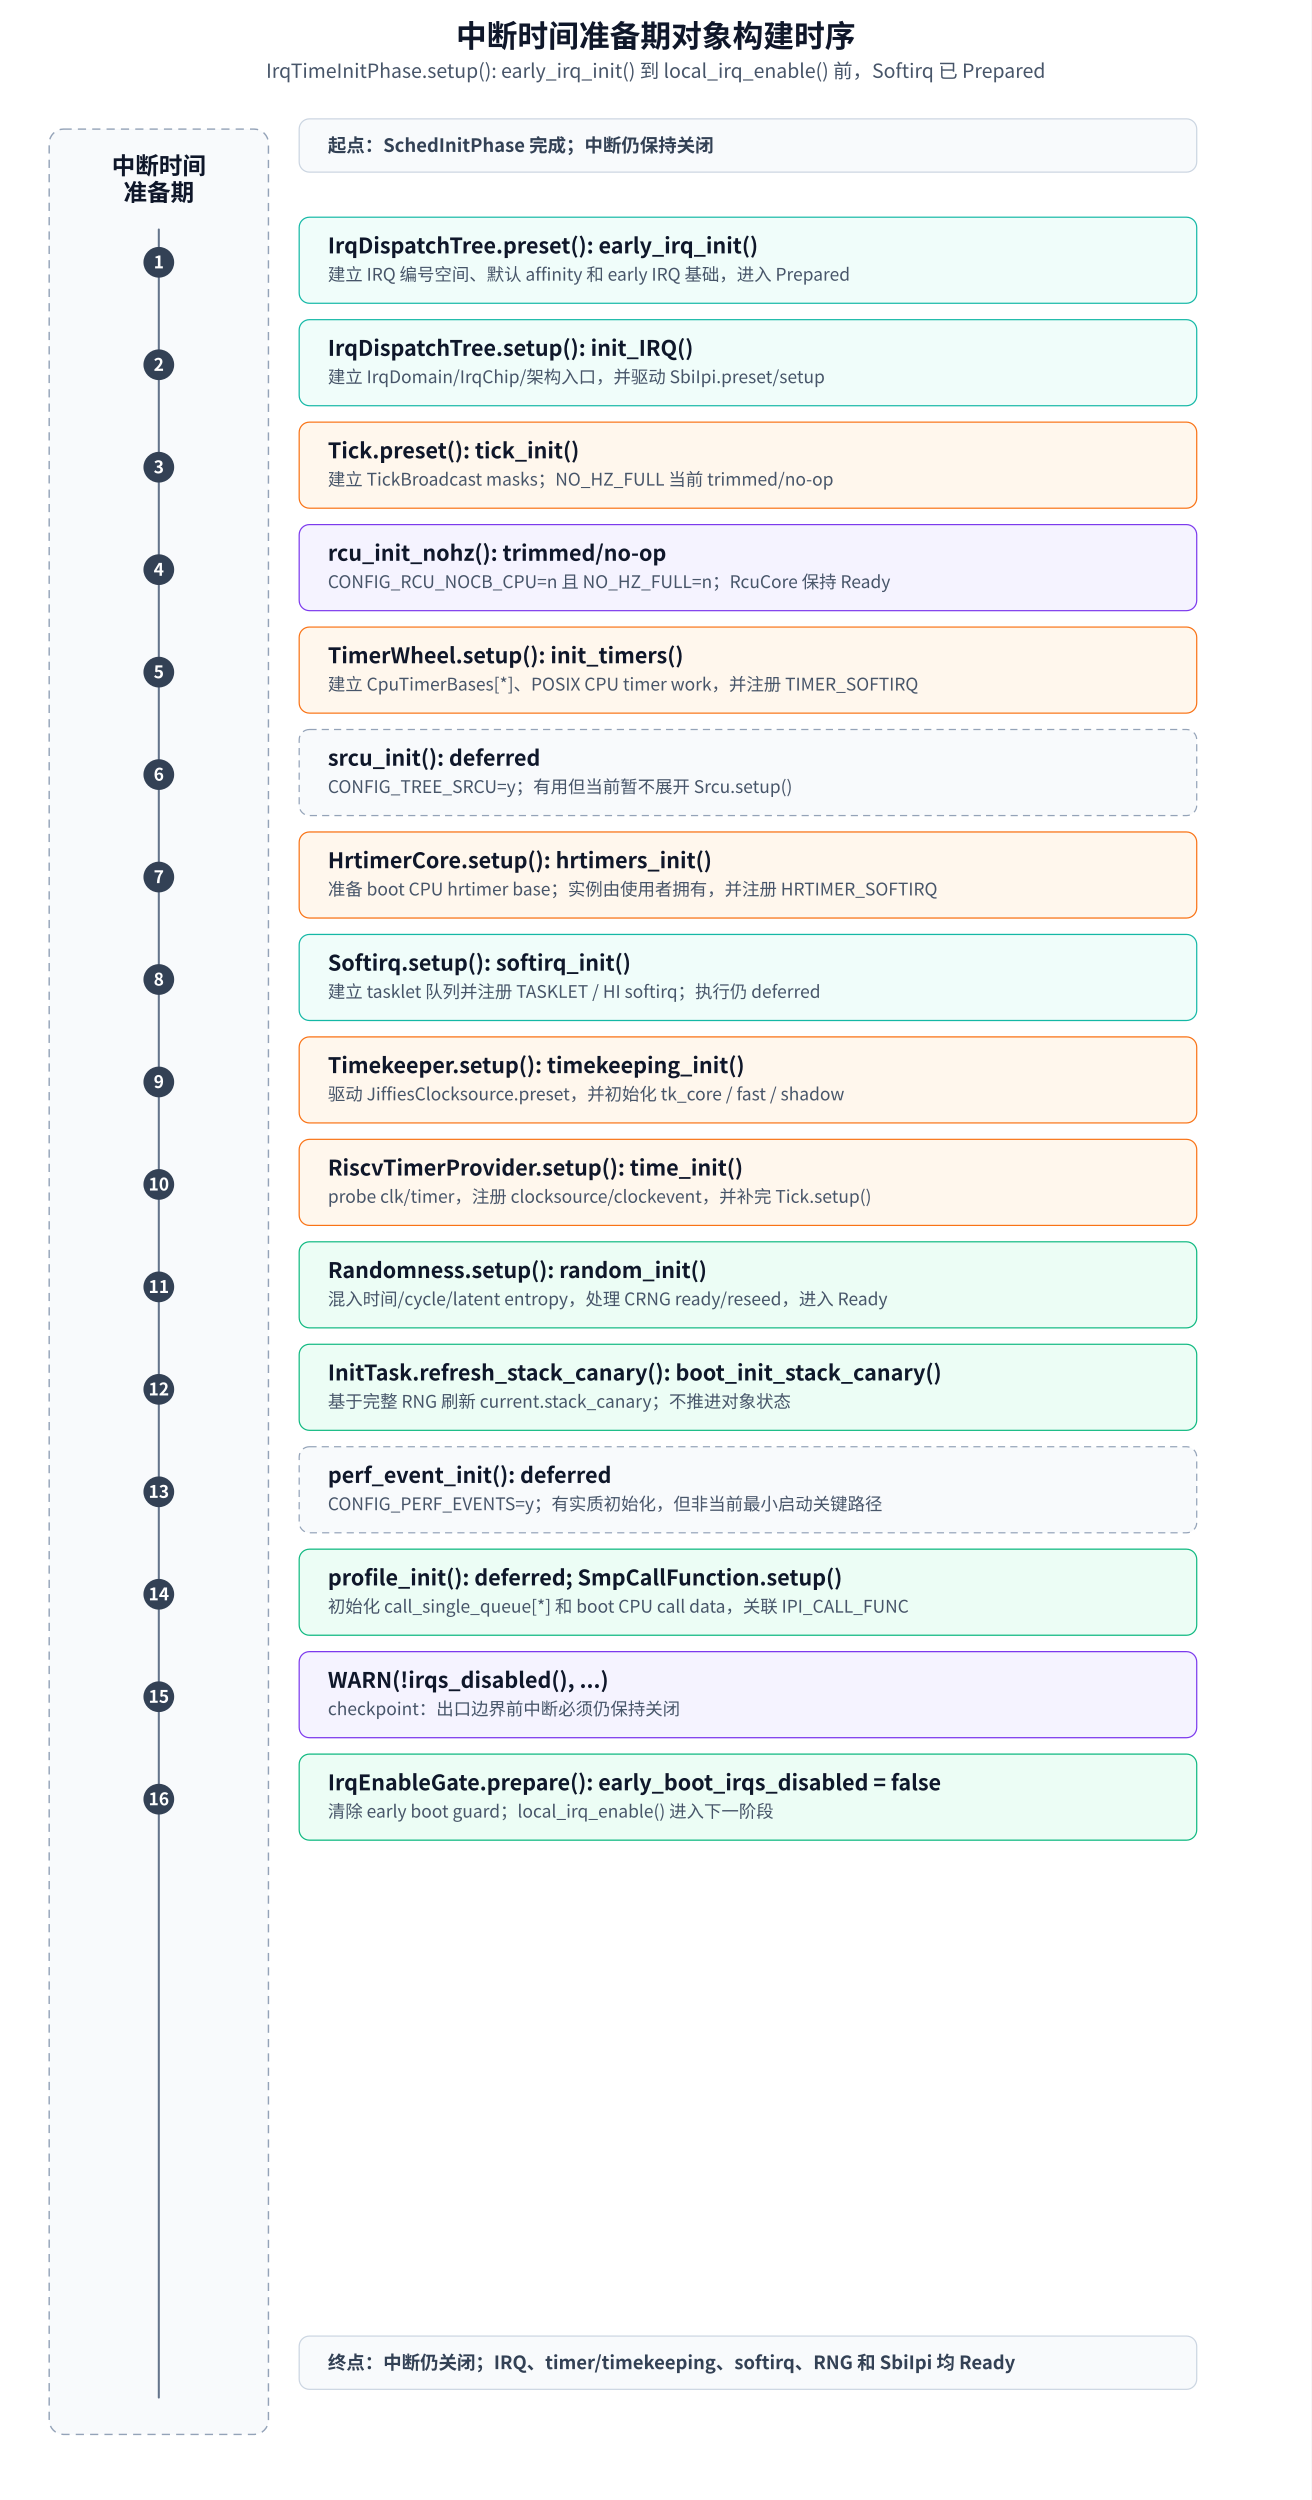
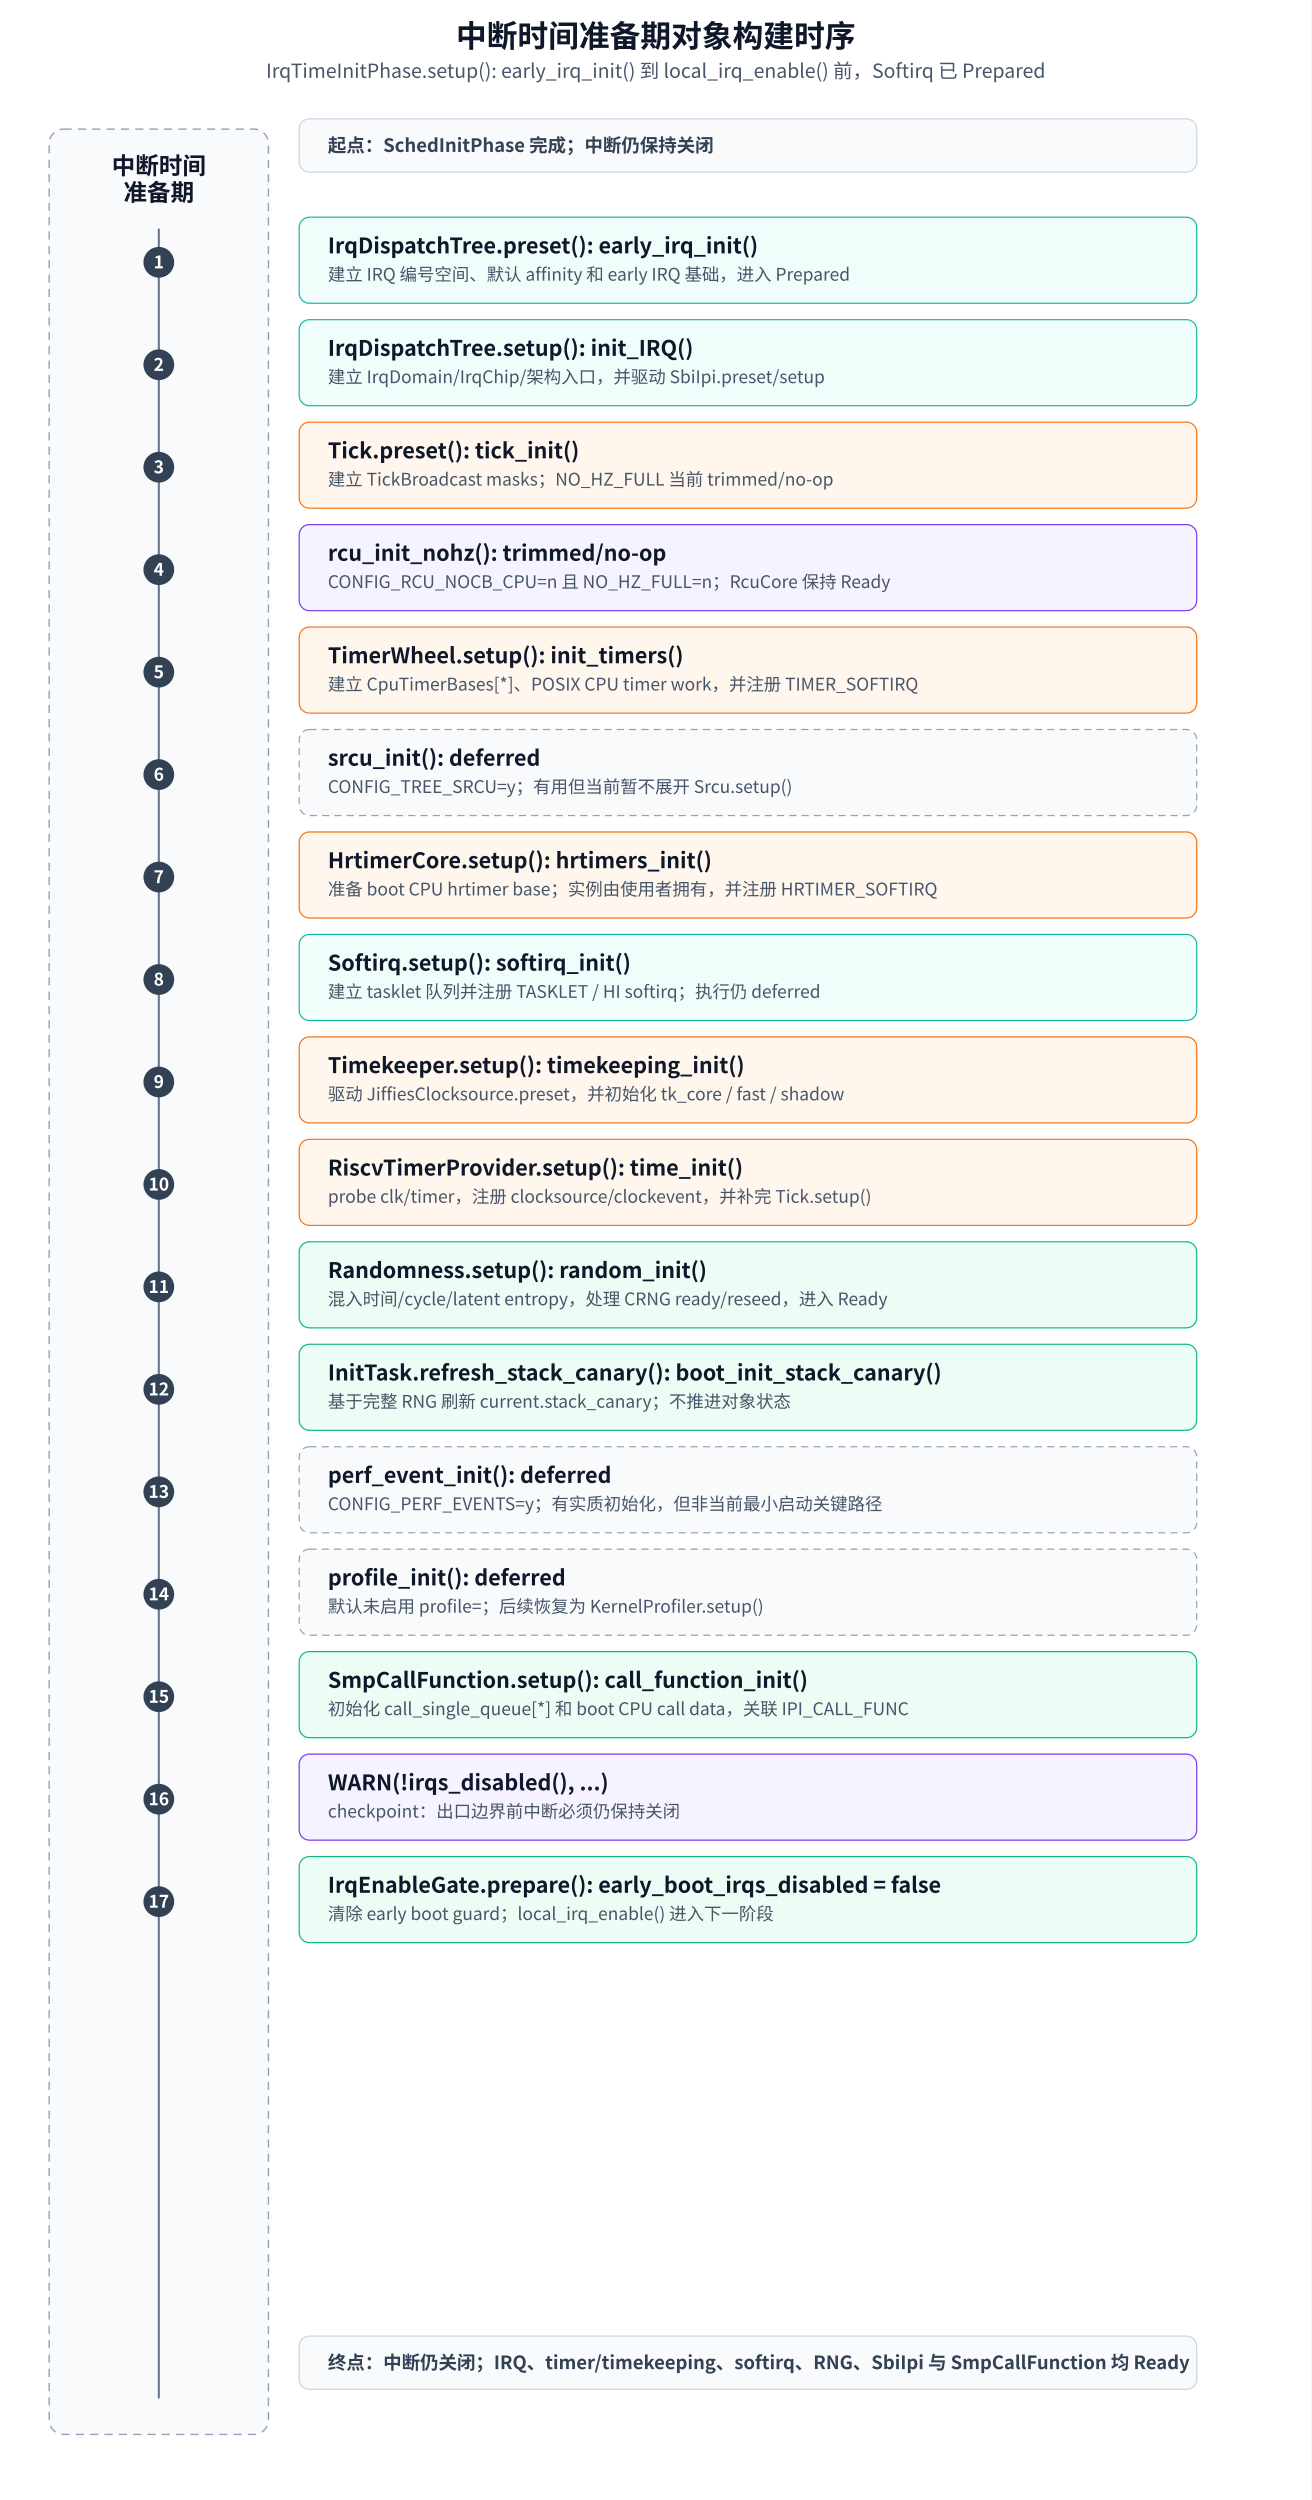
<svg xmlns="http://www.w3.org/2000/svg" width="1280" height="2440" viewBox="0 0 1280 2440" role="img" aria-labelledby="title desc">
  <defs>
    <style>
      text { font-family: "Microsoft YaHei", "Noto Sans CJK SC", "Source Han Sans SC", Arial, sans-serif; fill: #0f172a; }
      .title { font-size: 30px; font-weight: 600; }
      .subtitle { font-size: 19px; fill: #475569; }
      .lane { fill: #f8fafc; stroke: #94a3b8; stroke-width: 1.4; stroke-dasharray: 8 6; }
      .box { fill: #ffffff; stroke: #334155; stroke-width: 1.2; }
      .stage { fill: #f8fafc; stroke: #cbd5e1; stroke-width: 1.2; }
      .formal { fill: #ecfdf5; stroke: #10b981; }
      .irq { fill: #f0fdfa; stroke: #14b8a6; }
      .time { fill: #fff7ed; stroke: #f97316; }
      .checkpoint { fill: #f5f3ff; stroke: #7c3aed; }
      .deferred { fill: #f8fafc; stroke: #94a3b8; stroke-dasharray: 7 5; }
      .obj { font-size: 23px; font-weight: 600; dominant-baseline: middle; }
      .line1 { font-size: 21px; font-weight: 600; dominant-baseline: middle; }
      .line2 { font-size: 17px; fill: #475569; dominant-baseline: middle; }
      .boundary { font-size: 18px; font-weight: 600; fill: #334155; dominant-baseline: middle; }
      .num { font-size: 17px; font-weight: 600; fill: #ffffff; text-anchor: middle; dominant-baseline: middle; }
      .timeline { stroke: #64748b; stroke-width: 2; stroke-linecap: round; }
      .dot { fill: #334155; }
    </style>
  </defs>
  <rect x="0" y="0" width="1280" height="2440" fill="#ffffff" />
  <text x="640" y="46" text-anchor="middle" class="title">中断时间准备期对象构建时序</text>
  <text x="640" y="76" text-anchor="middle" class="subtitle">IrqTimeInitPhase.setup(): early_irq_init() 到 local_irq_enable() 前，Softirq 已 Prepared</text>
  <rect x="48" y="126" width="214" height="2250" rx="14" class="lane" />
  <text x="155" y="162" text-anchor="middle" class="obj">中断时间</text>
  <text x="155" y="188" text-anchor="middle" class="obj">准备期</text>
  <line x1="155" y1="224" x2="155" y2="2340" class="timeline" />
  <rect x="292" y="116" width="876" height="52" rx="10" class="stage" />
  <text x="320" y="142" class="boundary">起点：SchedInitPhase 完成；中断仍保持关闭</text>
  <g transform="translate(0 -48)">
    <g transform="translate(0 56)">
      <circle cx="155" cy="248" r="15" class="dot" />
      <text x="155" y="248" class="num">1</text>
      <rect x="292" y="204" width="876" height="84" rx="10" class="box irq" />
      <text x="320" y="232" class="line1">IrqDispatchTree.preset(): early_irq_init()</text>
      <text x="320" y="260" class="line2">建立 IRQ 编号空间、默认 affinity 和 early IRQ 基础，进入 Prepared</text>
    </g>
    <g transform="translate(0 156)">
      <circle cx="155" cy="248" r="15" class="dot" />
      <text x="155" y="248" class="num">2</text>
      <rect x="292" y="204" width="876" height="84" rx="10" class="box irq" />
      <text x="320" y="232" class="line1">IrqDispatchTree.setup(): init_IRQ()</text>
      <text x="320" y="260" class="line2">建立 IrqDomain/IrqChip/架构入口，并驱动 SbiIpi.preset/setup</text>
    </g>
    <g transform="translate(0 256)">
      <circle cx="155" cy="248" r="15" class="dot" />
      <text x="155" y="248" class="num">3</text>
      <rect x="292" y="204" width="876" height="84" rx="10" class="box time" />
      <text x="320" y="232" class="line1">Tick.preset(): tick_init()</text>
      <text x="320" y="260" class="line2">建立 TickBroadcast masks；NO_HZ_FULL 当前 trimmed/no-op</text>
    </g>
    <g transform="translate(0 356)">
      <circle cx="155" cy="248" r="15" class="dot" />
      <text x="155" y="248" class="num">4</text>
      <rect x="292" y="204" width="876" height="84" rx="10" class="box checkpoint" />
      <text x="320" y="232" class="line1">rcu_init_nohz(): trimmed/no-op</text>
      <text x="320" y="260" class="line2">CONFIG_RCU_NOCB_CPU=n 且 NO_HZ_FULL=n；RcuCore 保持 Ready</text>
    </g>
    <g transform="translate(0 456)">
      <circle cx="155" cy="248" r="15" class="dot" />
      <text x="155" y="248" class="num">5</text>
      <rect x="292" y="204" width="876" height="84" rx="10" class="box time" />
      <text x="320" y="232" class="line1">TimerWheel.setup(): init_timers()</text>
      <text x="320" y="260" class="line2">建立 CpuTimerBases[*]、POSIX CPU timer work，并注册 TIMER_SOFTIRQ</text>
    </g>
    <g transform="translate(0 556)">
      <circle cx="155" cy="248" r="15" class="dot" />
      <text x="155" y="248" class="num">6</text>
      <rect x="292" y="204" width="876" height="84" rx="10" class="box deferred" />
      <text x="320" y="232" class="line1">srcu_init(): deferred</text>
      <text x="320" y="260" class="line2">CONFIG_TREE_SRCU=y；有用但当前暂不展开 Srcu.setup()</text>
    </g>
    <g transform="translate(0 656)">
      <circle cx="155" cy="248" r="15" class="dot" />
      <text x="155" y="248" class="num">7</text>
      <rect x="292" y="204" width="876" height="84" rx="10" class="box time" />
      <text x="320" y="232" class="line1">HrtimerCore.setup(): hrtimers_init()</text>
      <text x="320" y="260" class="line2">准备 boot CPU hrtimer base；实例由使用者拥有，并注册 HRTIMER_SOFTIRQ</text>
    </g>
    <g transform="translate(0 756)">
      <circle cx="155" cy="248" r="15" class="dot" />
      <text x="155" y="248" class="num">8</text>
      <rect x="292" y="204" width="876" height="84" rx="10" class="box irq" />
      <text x="320" y="232" class="line1">Softirq.setup(): softirq_init()</text>
      <text x="320" y="260" class="line2">建立 tasklet 队列并注册 TASKLET / HI softirq；执行仍 deferred</text>
    </g>
    <g transform="translate(0 856)">
      <circle cx="155" cy="248" r="15" class="dot" />
      <text x="155" y="248" class="num">9</text>
      <rect x="292" y="204" width="876" height="84" rx="10" class="box time" />
      <text x="320" y="232" class="line1">Timekeeper.setup(): timekeeping_init()</text>
      <text x="320" y="260" class="line2">驱动 JiffiesClocksource.preset，并初始化 tk_core / fast / shadow</text>
    </g>
    <g transform="translate(0 956)">
      <circle cx="155" cy="248" r="15" class="dot" />
      <text x="155" y="248" class="num">10</text>
      <rect x="292" y="204" width="876" height="84" rx="10" class="box time" />
      <text x="320" y="232" class="line1">RiscvTimerProvider.setup(): time_init()</text>
      <text x="320" y="260" class="line2">probe clk/timer，注册 clocksource/clockevent，并补完 Tick.setup()</text>
    </g>
    <g transform="translate(0 1056)">
      <circle cx="155" cy="248" r="15" class="dot" />
      <text x="155" y="248" class="num">11</text>
      <rect x="292" y="204" width="876" height="84" rx="10" class="box formal" />
      <text x="320" y="232" class="line1">Randomness.setup(): random_init()</text>
      <text x="320" y="260" class="line2">混入时间/cycle/latent entropy，处理 CRNG ready/reseed，进入 Ready</text>
    </g>
    <g transform="translate(0 1156)">
      <circle cx="155" cy="248" r="15" class="dot" />
      <text x="155" y="248" class="num">12</text>
      <rect x="292" y="204" width="876" height="84" rx="10" class="box formal" />
      <text x="320" y="232" class="line1">InitTask.refresh_stack_canary(): boot_init_stack_canary()</text>
      <text x="320" y="260" class="line2">基于完整 RNG 刷新 current.stack_canary；不推进对象状态</text>
    </g>
    <g transform="translate(0 1256)">
      <circle cx="155" cy="248" r="15" class="dot" />
      <text x="155" y="248" class="num">13</text>
      <rect x="292" y="204" width="876" height="84" rx="10" class="box deferred" />
      <text x="320" y="232" class="line1">perf_event_init(): deferred</text>
      <text x="320" y="260" class="line2">CONFIG_PERF_EVENTS=y；有实质初始化，但非当前最小启动关键路径</text>
    </g>
    <g transform="translate(0 1356)">
      <circle cx="155" cy="248" r="15" class="dot" />
      <text x="155" y="248" class="num">14</text>
-       <rect x="292" y="204" width="876" height="84" rx="10" class="box formal" />
-       <text x="320" y="232" class="line1">profile_init(): deferred; SmpCallFunction.setup()</text>
-       <text x="320" y="260" class="line2">初始化 call_single_queue[*] 和 boot CPU call data，关联 IPI_CALL_FUNC</text>
+       <rect x="292" y="204" width="876" height="84" rx="10" class="box deferred" />
+       <text x="320" y="232" class="line1">profile_init(): deferred</text>
+       <text x="320" y="260" class="line2">默认未启用 profile=；后续恢复为 KernelProfiler.setup()</text>
    </g>
    <g transform="translate(0 1456)">
      <circle cx="155" cy="248" r="15" class="dot" />
      <text x="155" y="248" class="num">15</text>
+       <rect x="292" y="204" width="876" height="84" rx="10" class="box formal" />
+       <text x="320" y="232" class="line1">SmpCallFunction.setup(): call_function_init()</text>
+       <text x="320" y="260" class="line2">初始化 call_single_queue[*] 和 boot CPU call data，关联 IPI_CALL_FUNC</text>
+     </g>
+     <g transform="translate(0 1556)">
+       <circle cx="155" cy="248" r="15" class="dot" />
+       <text x="155" y="248" class="num">16</text>
      <rect x="292" y="204" width="876" height="84" rx="10" class="box checkpoint" />
      <text x="320" y="232" class="line1">WARN(!irqs_disabled(), ...)</text>
      <text x="320" y="260" class="line2">checkpoint：出口边界前中断必须仍保持关闭</text>
    </g>
-     <g transform="translate(0 1556)">
+     <g transform="translate(0 1656)">
      <circle cx="155" cy="248" r="15" class="dot" />
-       <text x="155" y="248" class="num">16</text>
+       <text x="155" y="248" class="num">17</text>
      <rect x="292" y="204" width="876" height="84" rx="10" class="box formal" />
      <text x="320" y="232" class="line1">IrqEnableGate.prepare(): early_boot_irqs_disabled = false</text>
      <text x="320" y="260" class="line2">清除 early boot guard；local_irq_enable() 进入下一阶段</text>
    </g>
  </g>
  <rect x="292" y="2280" width="876" height="52" rx="10" class="stage" />
-   <text x="320" y="2306" class="boundary">终点：中断仍关闭；IRQ、timer/timekeeping、softirq、RNG 和 SbiIpi 均 Ready</text>
+   <text x="320" y="2306" class="boundary">终点：中断仍关闭；IRQ、timer/timekeeping、softirq、RNG、SbiIpi 与 SmpCallFunction 均 Ready</text>
</svg>
